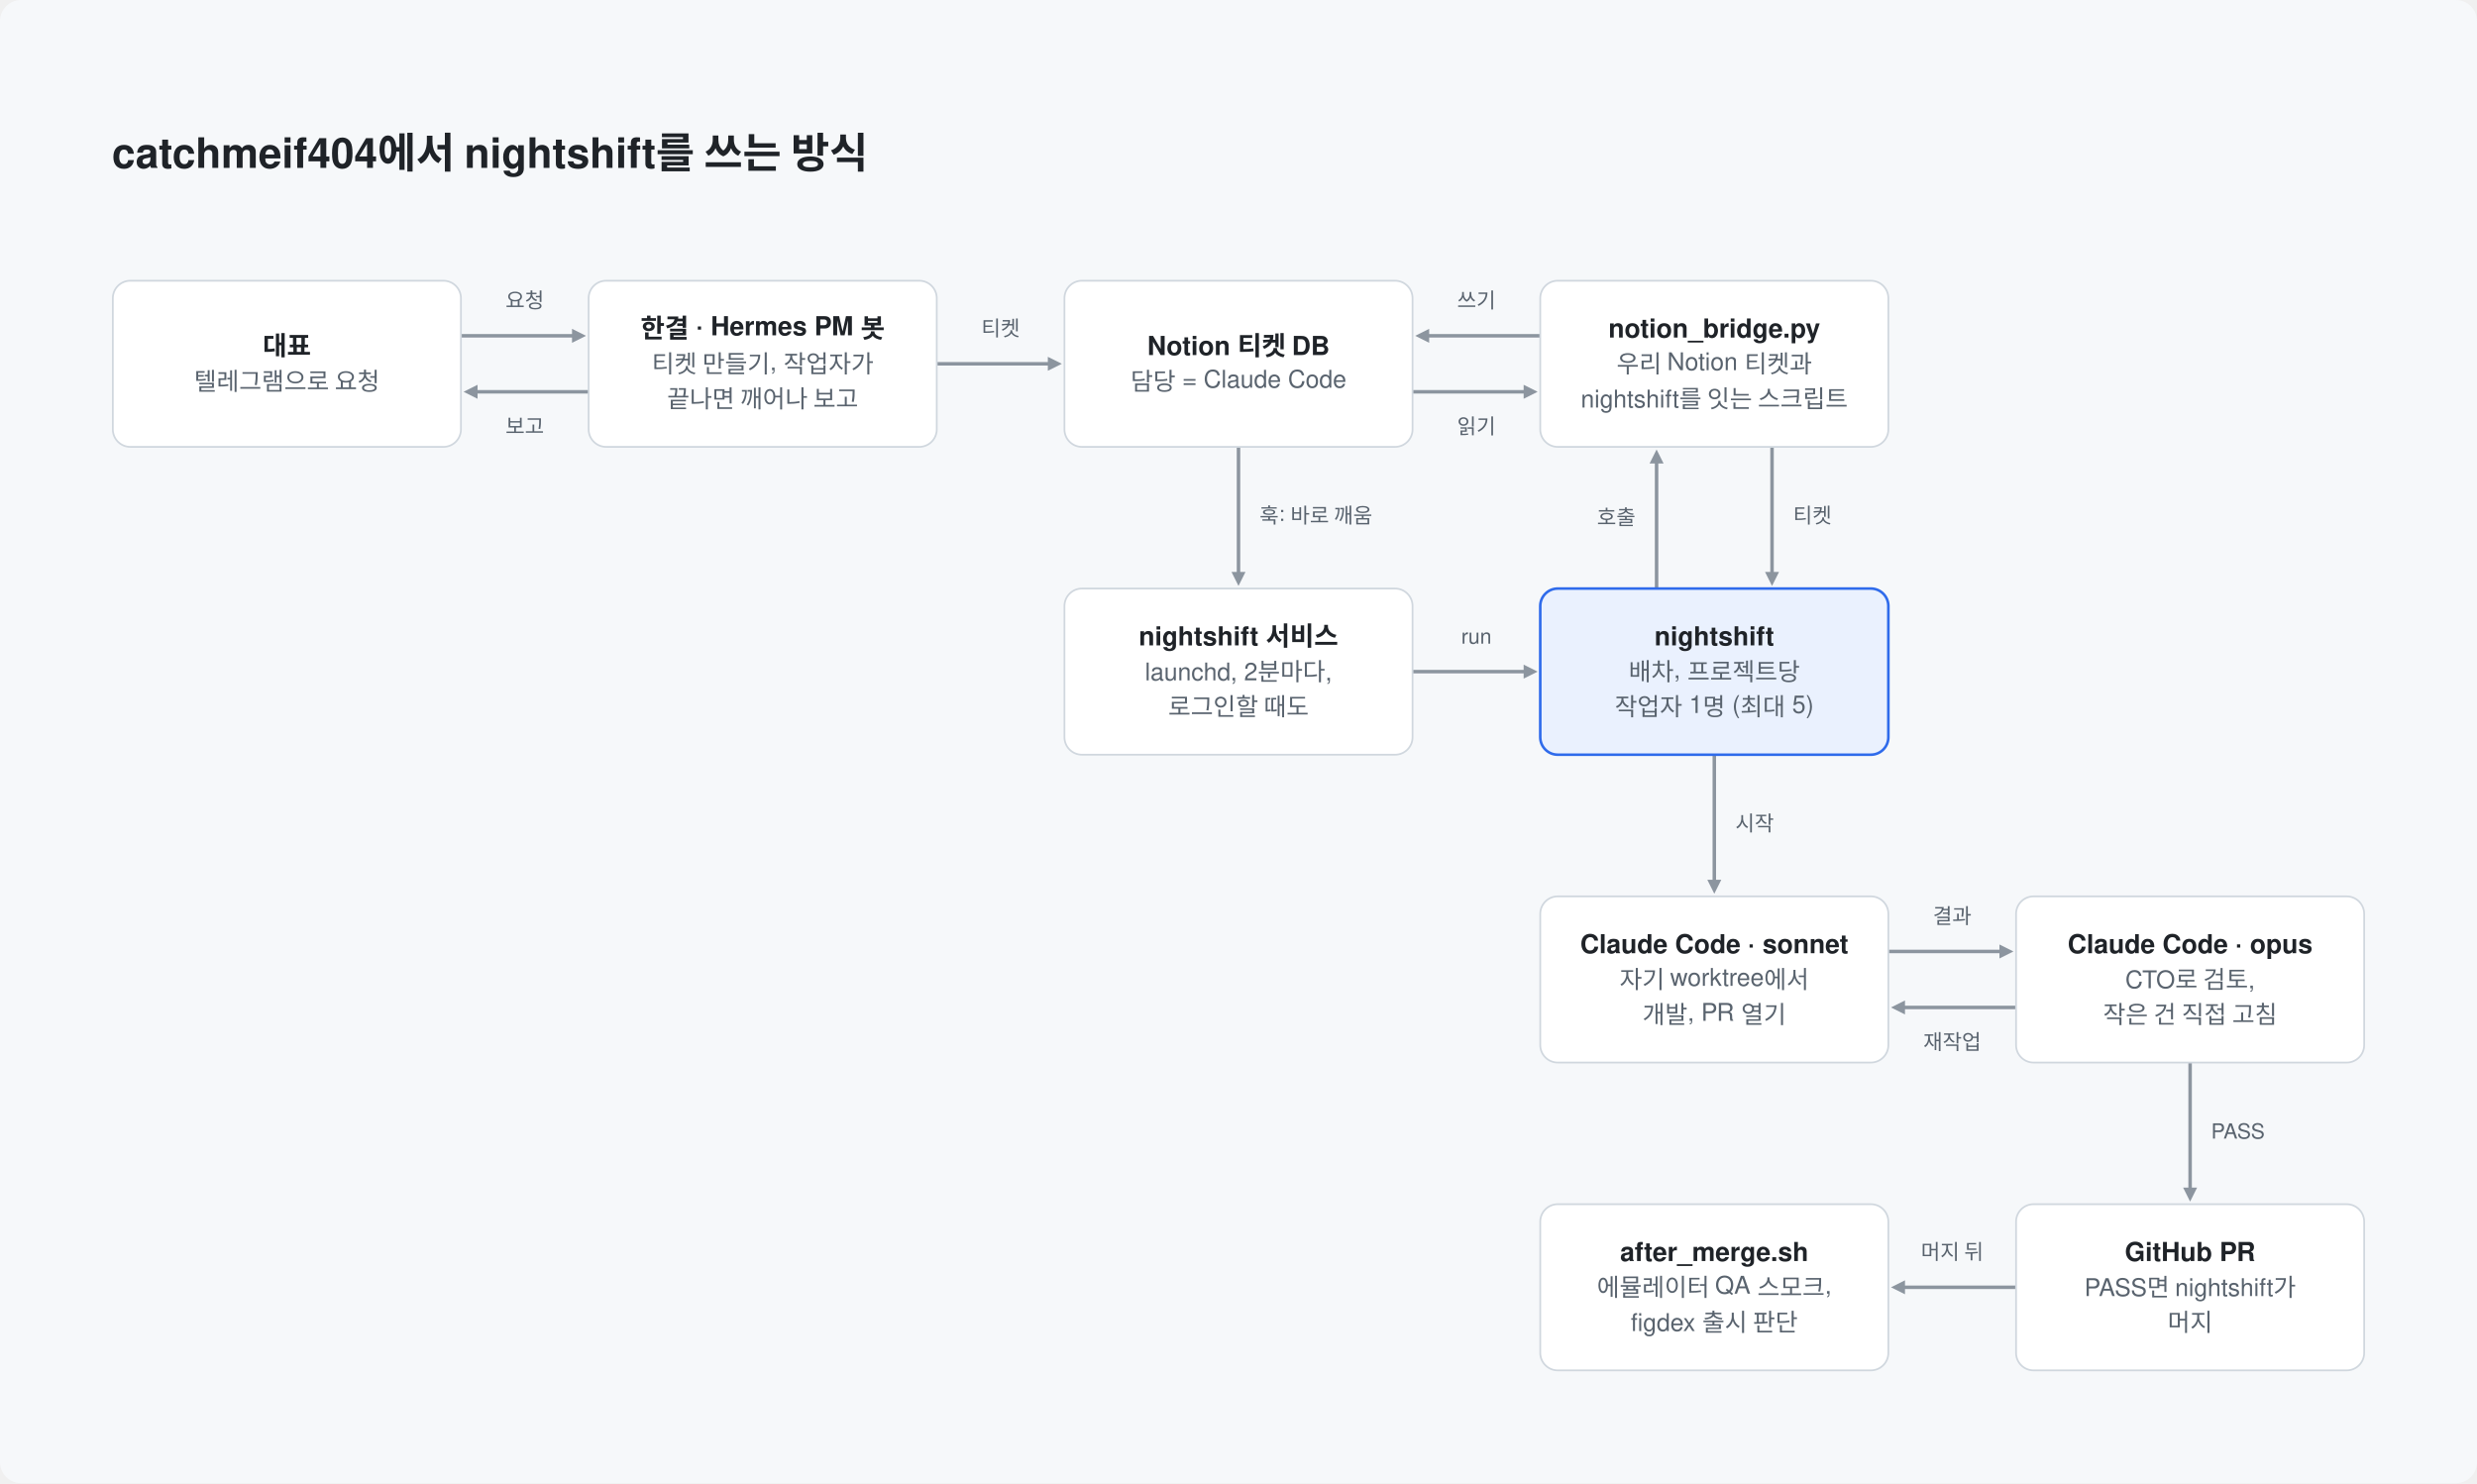
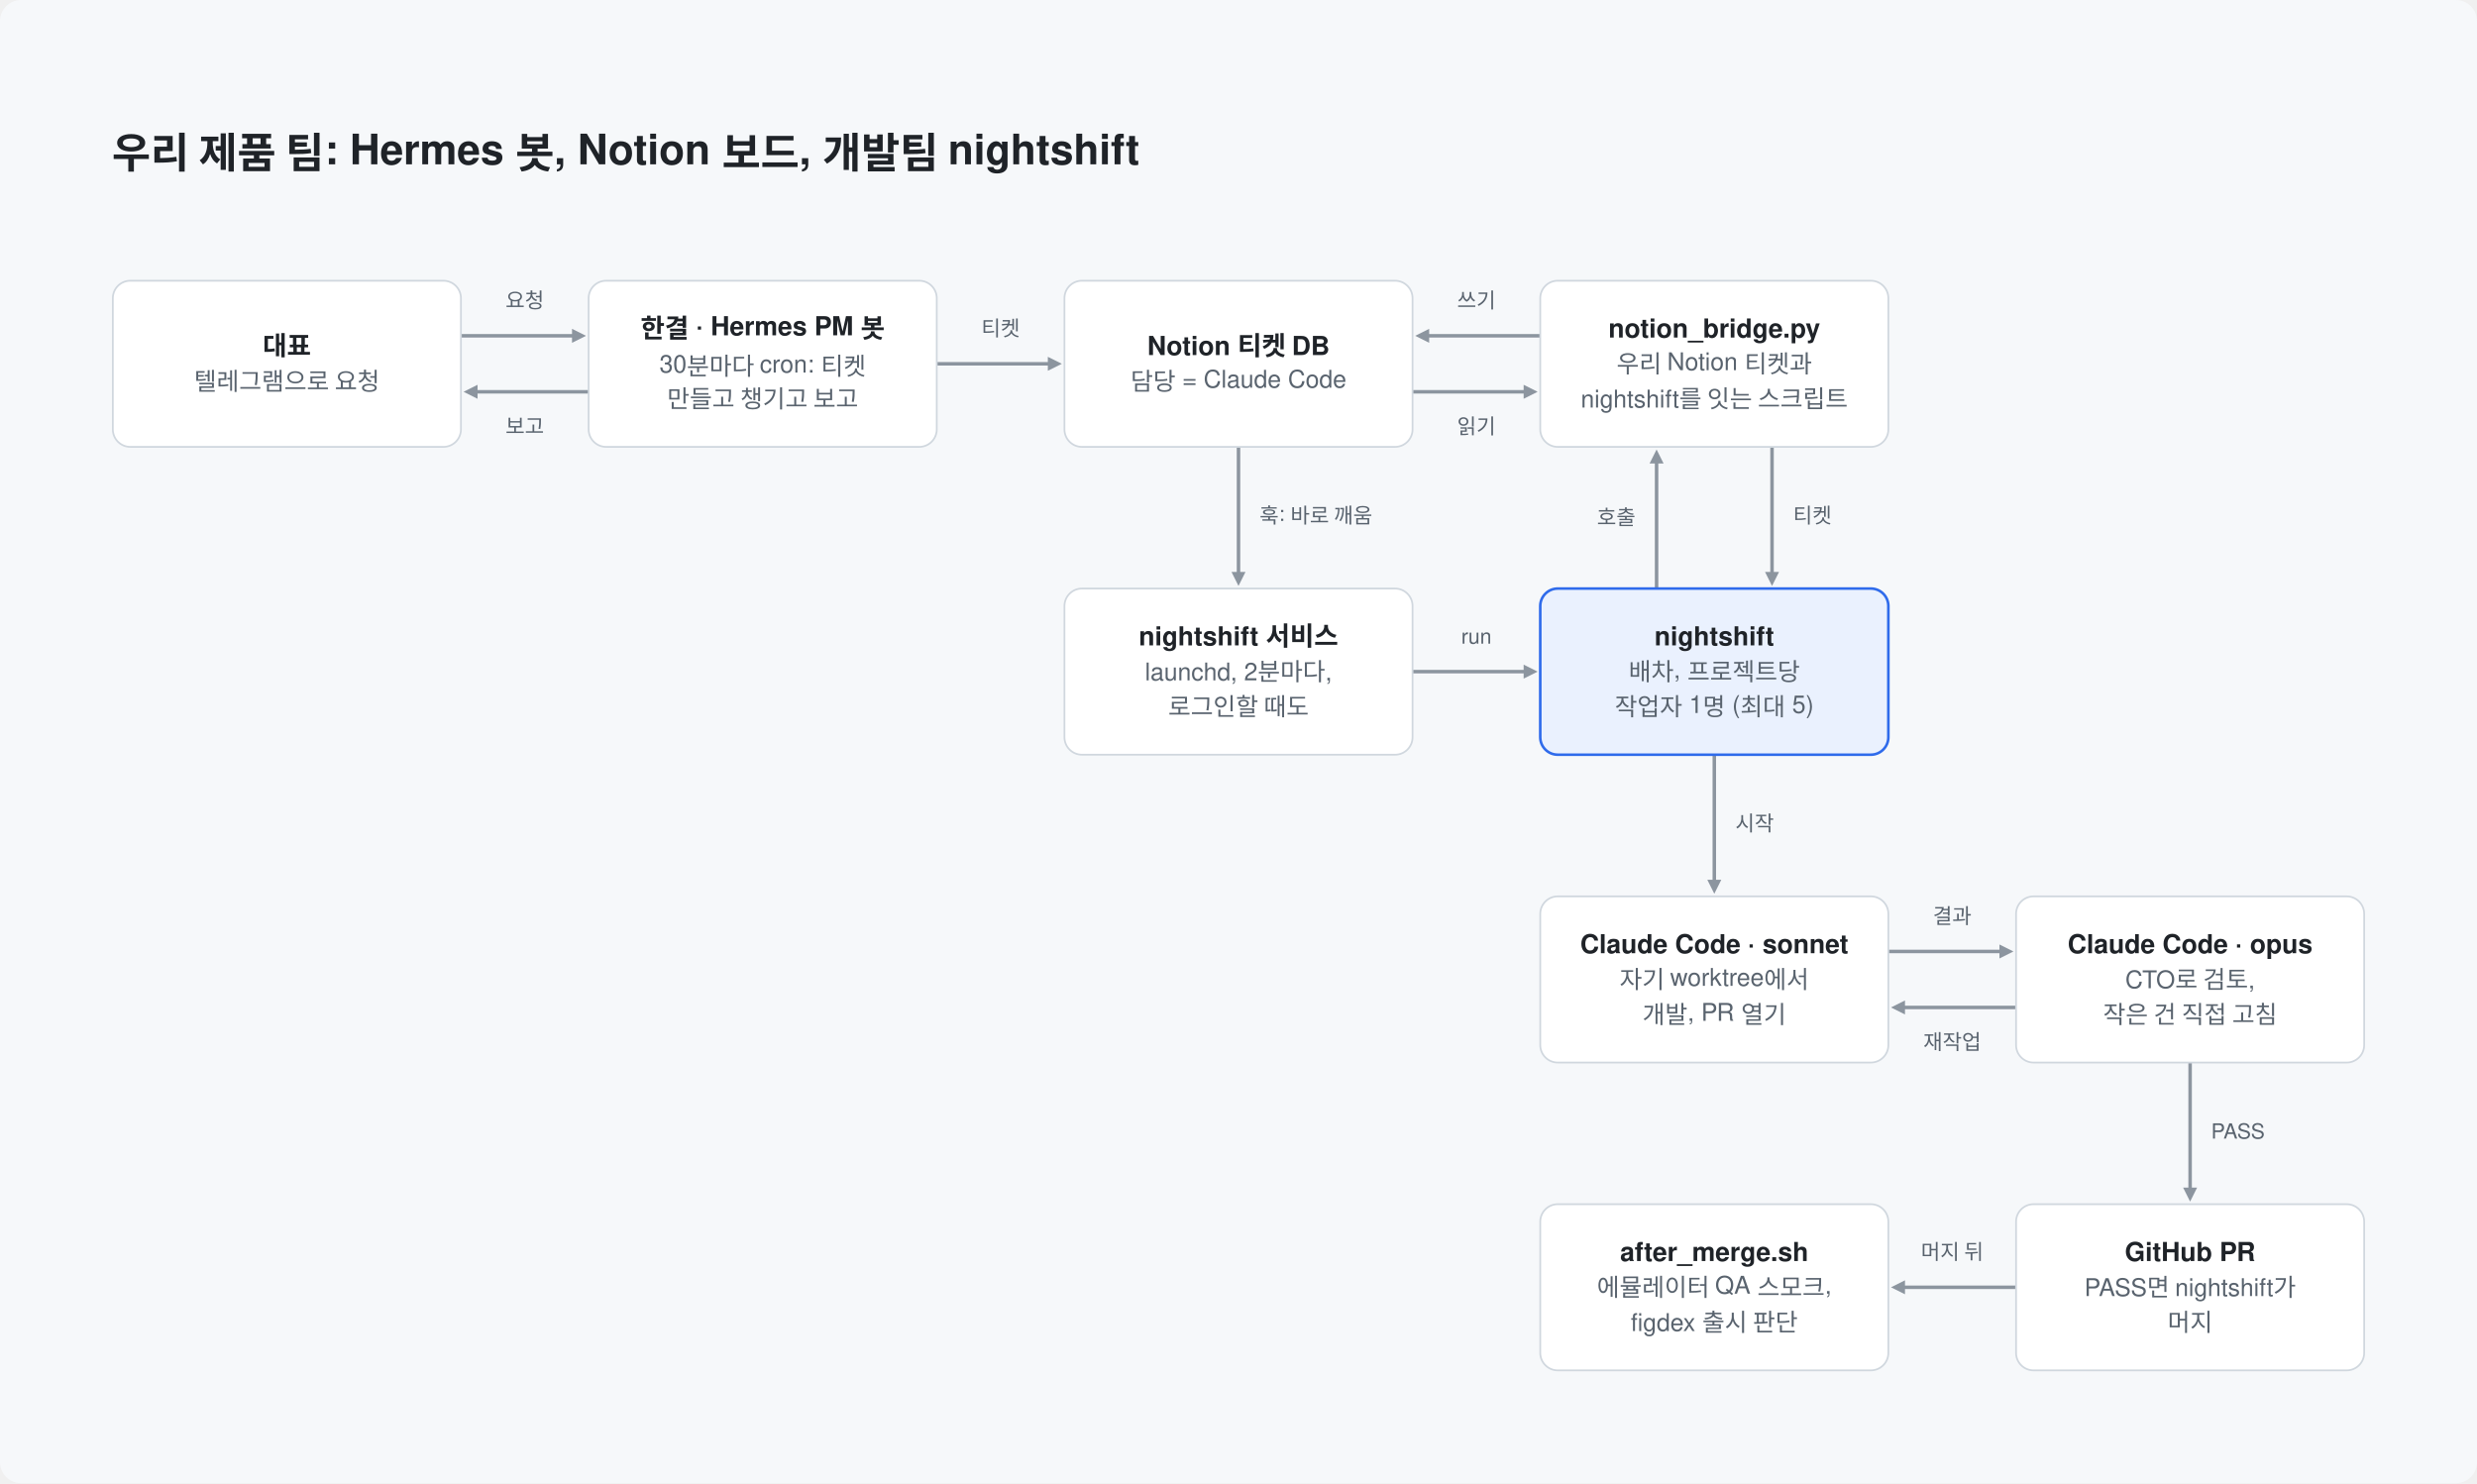
- <svg xmlns="http://www.w3.org/2000/svg" width="1416" height="848" viewBox="0 0 1416 848" role="img" aria-label="catchmeif404에서 nightshift를 쓰는 방식">
+ <svg xmlns="http://www.w3.org/2000/svg" width="1416" height="848" viewBox="0 0 1416 848" role="img" aria-label="우리 제품 팀: Hermes 봇, Notion 보드, 개발팀 nightshift">
  <style>
.bg{fill:#f6f8fa} .card{fill:#ffffff;stroke:#d0d7de} .accent{fill:#eaf1fe;stroke:#2f6beb;stroke-width:1.5} .dashed{fill:#ffffff;stroke:#8c959f;stroke-dasharray:6 5}
.t{font-family:-apple-system, BlinkMacSystemFont, 'Segoe UI', 'Apple SD Gothic Neo', 'Noto Sans KR', Helvetica, Arial, sans-serif;fill:#1f2328} .m{fill:#59636e} .ln{stroke:#8c959f;stroke-width:2;fill:none;stroke-linecap:round} .hd{fill:#8c959f} .lb{font-family:-apple-system, BlinkMacSystemFont, 'Segoe UI', 'Apple SD Gothic Neo', 'Noto Sans KR', Helvetica, Arial, sans-serif;font-size:12px;fill:#59636e}
@media (prefers-color-scheme: dark){.bg{fill:#0d1117} .card,.dashed{fill:#161b22;stroke:#3d444d} .accent{fill:#0f2a5c;stroke:#4c8dff} .t{fill:#e6edf3} .m,.lb{fill:#9198a1} .ln{stroke:#6e7681} .hd{fill:#6e7681}}
</style>
  <defs>
    <marker id="h" orient="auto" markerWidth="5" markerHeight="5" refX="2" refY="2" overflow="visible">
      <path class="hd" d="M0 0 L4 2 L0 4 Z" />
    </marker>
  </defs>
  <rect class="bg" x="0" y="0" width="1416" height="848" rx="12" />
-   <text class="t" x="64" y="96" font-size="24" font-weight="600">catchmeif404에서 nightshift를 쓰는 방식</text>
+   <text class="t" x="64" y="96" font-size="24" font-weight="600">우리 제품 팀: Hermes 봇, Notion 보드, 개발팀 nightshift</text>
  <path class="ln" d="M 264 192 L 331 192" marker-end="url(#h)" />
  <text class="lb" x="300" y="176" text-anchor="middle">요청</text>
  <path class="ln" d="M 336 224 L 269 224" marker-end="url(#h)" />
  <text class="lb" x="300" y="248" text-anchor="middle">보고</text>
  <path class="ln" d="M 536 208 L 603 208" marker-end="url(#h)" />
  <text class="lb" x="572" y="192" text-anchor="middle">티켓</text>
  <path class="ln" d="M 880 192 L 813 192" marker-end="url(#h)" />
  <text class="lb" x="844" y="176" text-anchor="middle">쓰기</text>
  <path class="ln" d="M 808 224 L 875 224" marker-end="url(#h)" />
  <text class="lb" x="844" y="248" text-anchor="middle">읽기</text>
  <path class="ln" d="M 708 256 L 708 331" marker-end="url(#h)" />
  <text class="lb" x="720" y="299" text-anchor="start">훅: 바로 깨움</text>
  <path class="ln" d="M 808 384 L 875 384" marker-end="url(#h)" />
  <text class="lb" x="844" y="368" text-anchor="middle">run</text>
  <path class="ln" d="M 947 336 L 947 261" marker-end="url(#h)" />
  <text class="lb" x="935" y="300" text-anchor="end">호출</text>
  <path class="ln" d="M 1013 256 L 1013 331" marker-end="url(#h)" />
  <text class="lb" x="1025" y="299" text-anchor="start">티켓</text>
  <path class="ln" d="M 980 432 L 980 507" marker-end="url(#h)" />
  <text class="lb" x="992" y="475" text-anchor="start">시작</text>
  <path class="ln" d="M 1080 544 L 1147 544" marker-end="url(#h)" />
  <text class="lb" x="1116" y="528" text-anchor="middle">결과</text>
  <path class="ln" d="M 1152 576 L 1085 576" marker-end="url(#h)" />
  <text class="lb" x="1116" y="600" text-anchor="middle">재작업</text>
  <path class="ln" d="M 1252 608 L 1252 683" marker-end="url(#h)" />
  <text class="lb" x="1264" y="651" text-anchor="start">PASS</text>
  <path class="ln" d="M 1152 736 L 1085 736" marker-end="url(#h)" />
  <text class="lb" x="1116" y="720" text-anchor="middle">머지 뒤</text>
  <rect class="card" x="64.5" y="160.5" width="199" height="95" rx="10" />
  <text class="t" x="164" y="203" font-size="15" text-anchor="middle" font-weight="600">대표</text>
  <text class="t m" x="164" y="223" font-size="14" text-anchor="middle">텔레그램으로 요청</text>
  <rect class="card" x="336.5" y="160.5" width="199" height="95" rx="10" />
  <text class="t" x="436" y="193" font-size="15" text-anchor="middle" font-weight="600">한결 · Hermes PM 봇</text>
-   <text class="t m" x="436" y="213" font-size="14" text-anchor="middle">티켓 만들기, 작업자가</text>
-   <text class="t m" x="436" y="233" font-size="14" text-anchor="middle">끝나면 깨어나 보고</text>
+   <text class="t m" x="436" y="213" font-size="14" text-anchor="middle">30분마다 cron: 티켓</text>
+   <text class="t m" x="436" y="233" font-size="14" text-anchor="middle">만들고 챙기고 보고</text>
  <rect class="card" x="608.5" y="160.5" width="199" height="95" rx="10" />
  <text class="t" x="708" y="203" font-size="15" text-anchor="middle" font-weight="600">Notion 티켓 DB</text>
  <text class="t m" x="708" y="223" font-size="14" text-anchor="middle">담당 = Claude Code</text>
  <rect class="card" x="880.5" y="160.5" width="199" height="95" rx="10" />
  <text class="t" x="980" y="193" font-size="15" text-anchor="middle" font-weight="600">notion_bridge.py</text>
  <text class="t m" x="980" y="213" font-size="14" text-anchor="middle">우리 Notion 티켓과</text>
  <text class="t m" x="980" y="233" font-size="14" text-anchor="middle">nightshift를 잇는 스크립트</text>
  <rect class="card" x="608.5" y="336.5" width="199" height="95" rx="10" />
  <text class="t" x="708" y="369" font-size="15" text-anchor="middle" font-weight="600">nightshift 서비스</text>
  <text class="t m" x="708" y="389" font-size="14" text-anchor="middle">launchd, 2분마다,</text>
  <text class="t m" x="708" y="409" font-size="14" text-anchor="middle">로그인할 때도</text>
  <rect class="accent" x="880.5" y="336.5" width="199" height="95" rx="10" />
  <text class="t" x="980" y="369" font-size="15" text-anchor="middle" font-weight="600">nightshift</text>
  <text class="t m" x="980" y="389" font-size="14" text-anchor="middle">배차, 프로젝트당</text>
  <text class="t m" x="980" y="409" font-size="14" text-anchor="middle">작업자 1명 (최대 5)</text>
  <rect class="card" x="880.5" y="512.5" width="199" height="95" rx="10" />
  <text class="t" x="980" y="545" font-size="15" text-anchor="middle" font-weight="600">Claude Code · sonnet</text>
  <text class="t m" x="980" y="565" font-size="14" text-anchor="middle">자기 worktree에서</text>
  <text class="t m" x="980" y="585" font-size="14" text-anchor="middle">개발, PR 열기</text>
  <rect class="card" x="1152.5" y="512.5" width="199" height="95" rx="10" />
  <text class="t" x="1252" y="545" font-size="15" text-anchor="middle" font-weight="600">Claude Code · opus</text>
  <text class="t m" x="1252" y="565" font-size="14" text-anchor="middle">CTO로 검토,</text>
  <text class="t m" x="1252" y="585" font-size="14" text-anchor="middle">작은 건 직접 고침</text>
  <rect class="card" x="1152.5" y="688.5" width="199" height="95" rx="10" />
  <text class="t" x="1252" y="721" font-size="15" text-anchor="middle" font-weight="600">GitHub PR</text>
  <text class="t m" x="1252" y="741" font-size="14" text-anchor="middle">PASS면 nightshift가</text>
  <text class="t m" x="1252" y="761" font-size="14" text-anchor="middle">머지</text>
  <rect class="card" x="880.5" y="688.5" width="199" height="95" rx="10" />
  <text class="t" x="980" y="721" font-size="15" text-anchor="middle" font-weight="600">after_merge.sh</text>
  <text class="t m" x="980" y="741" font-size="14" text-anchor="middle">에뮬레이터 QA 스모크,</text>
  <text class="t m" x="980" y="761" font-size="14" text-anchor="middle">figdex 출시 판단</text>
</svg>
